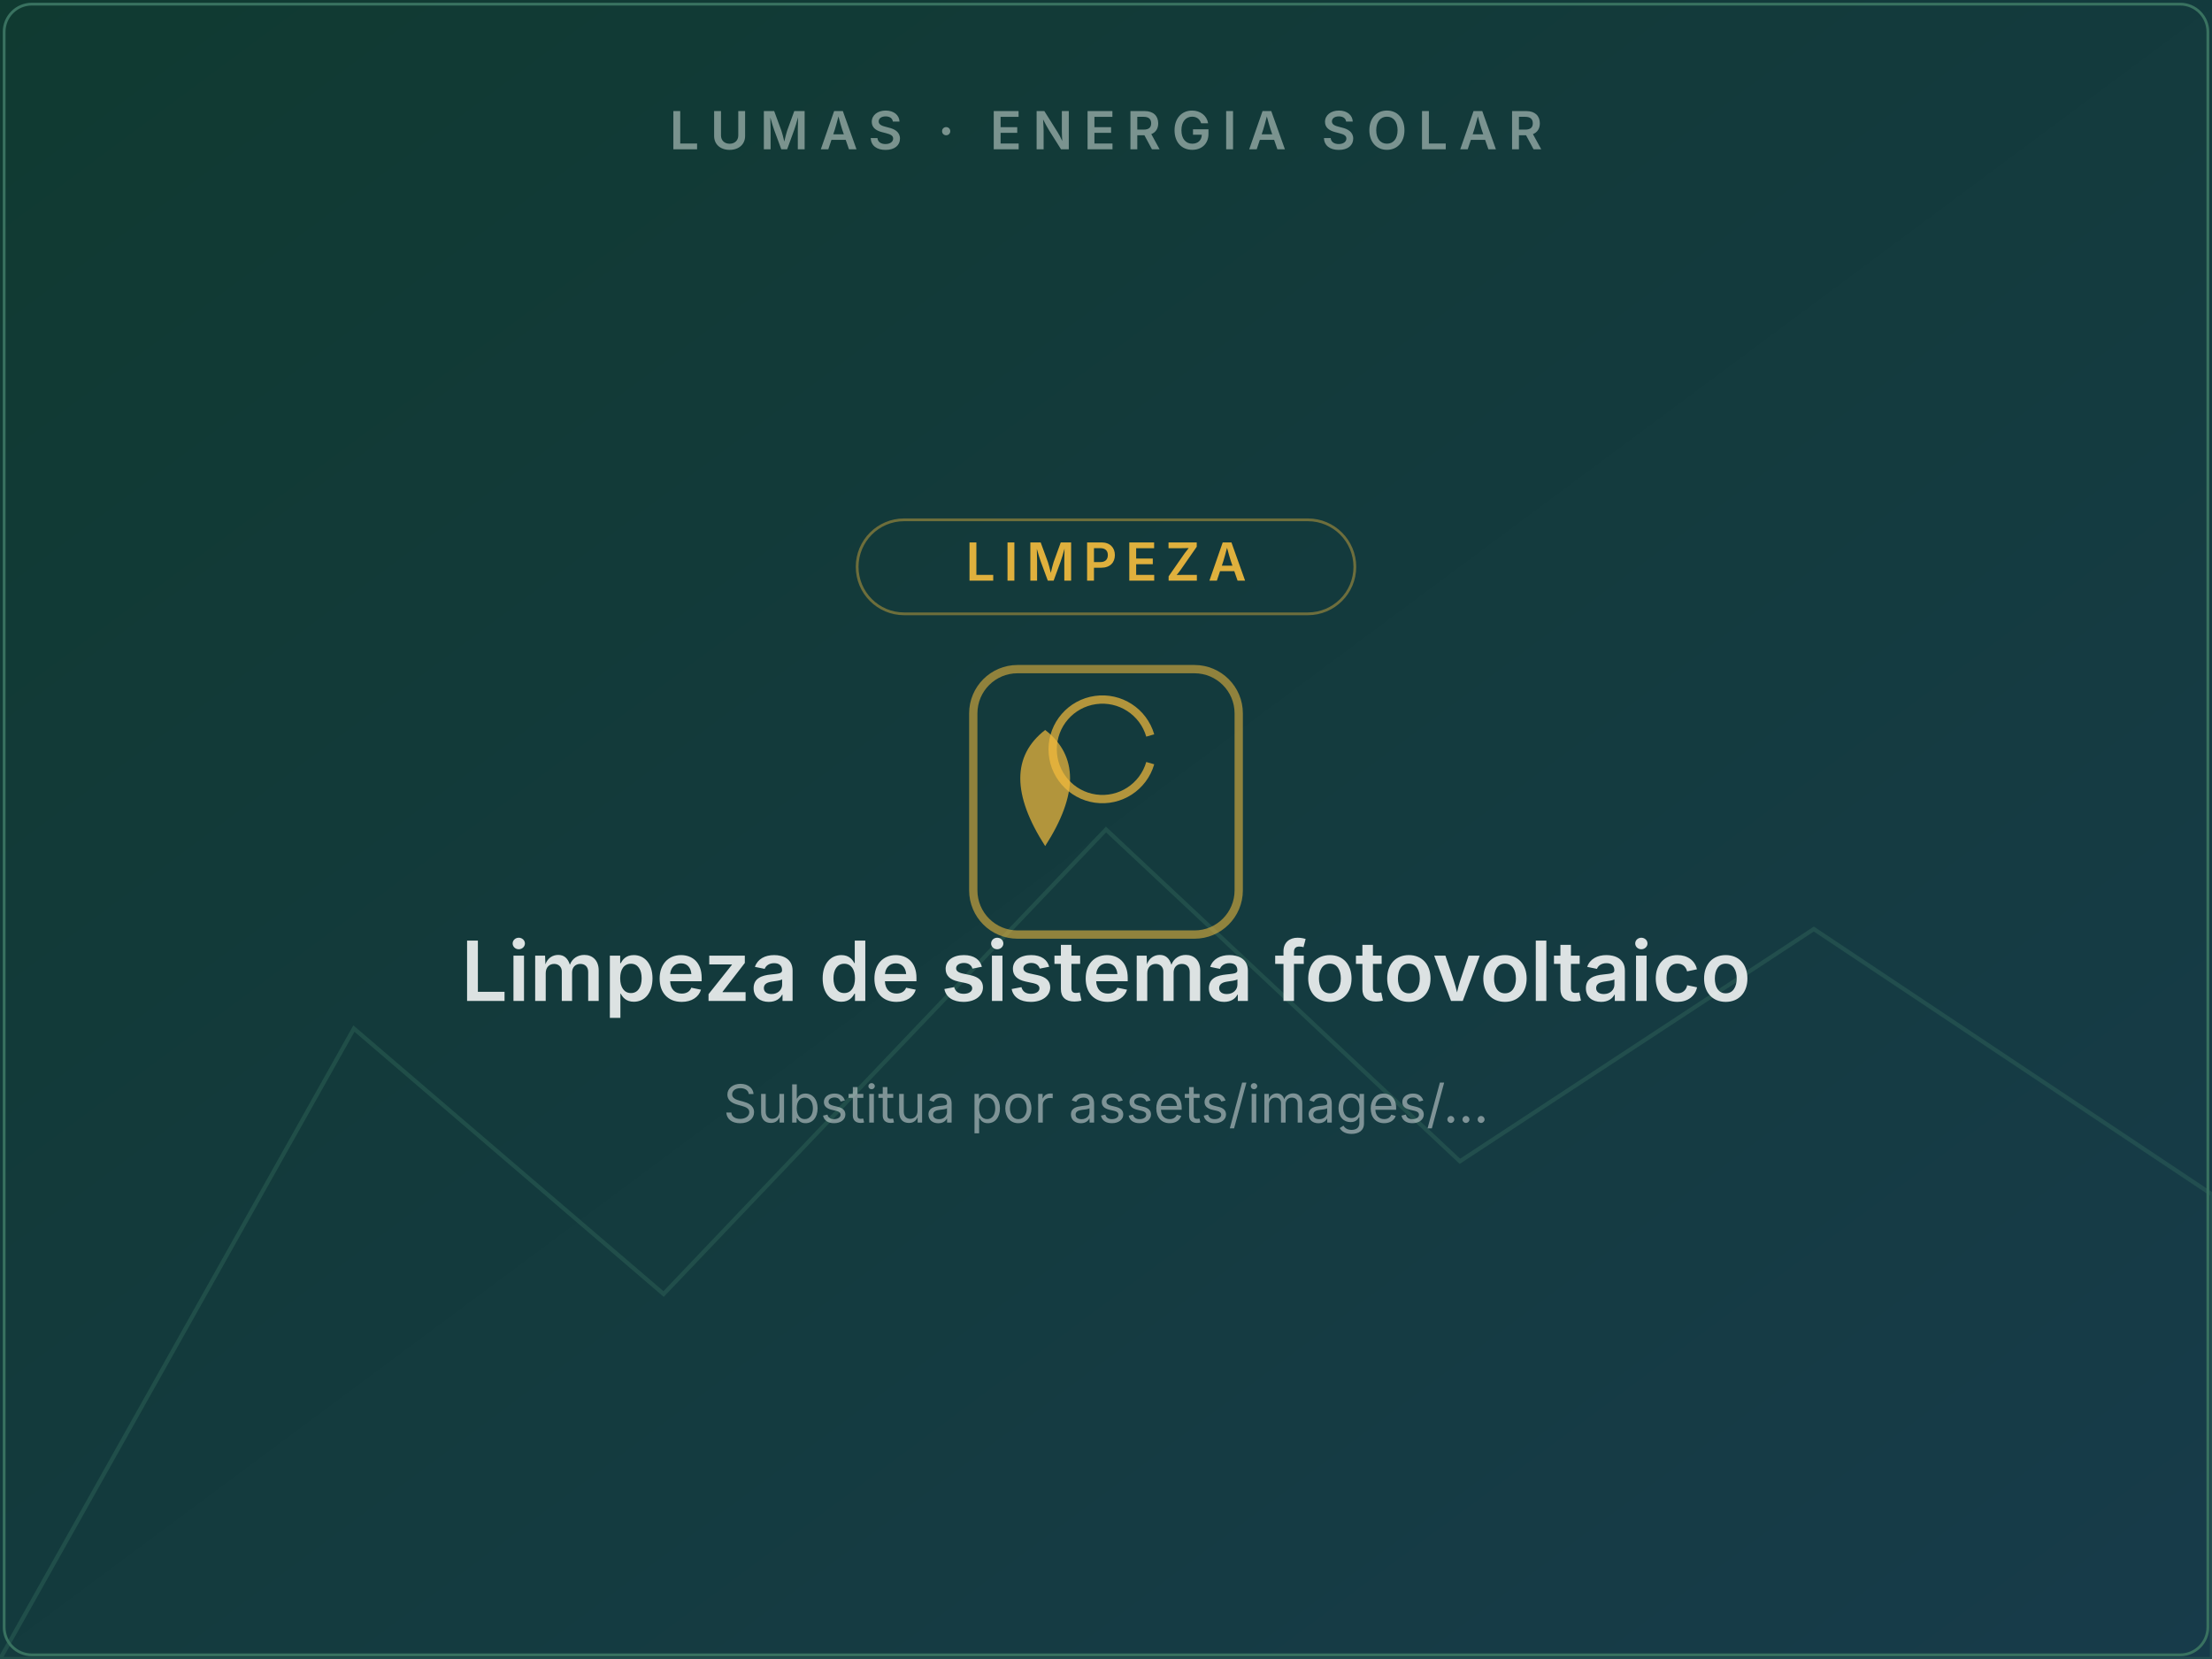
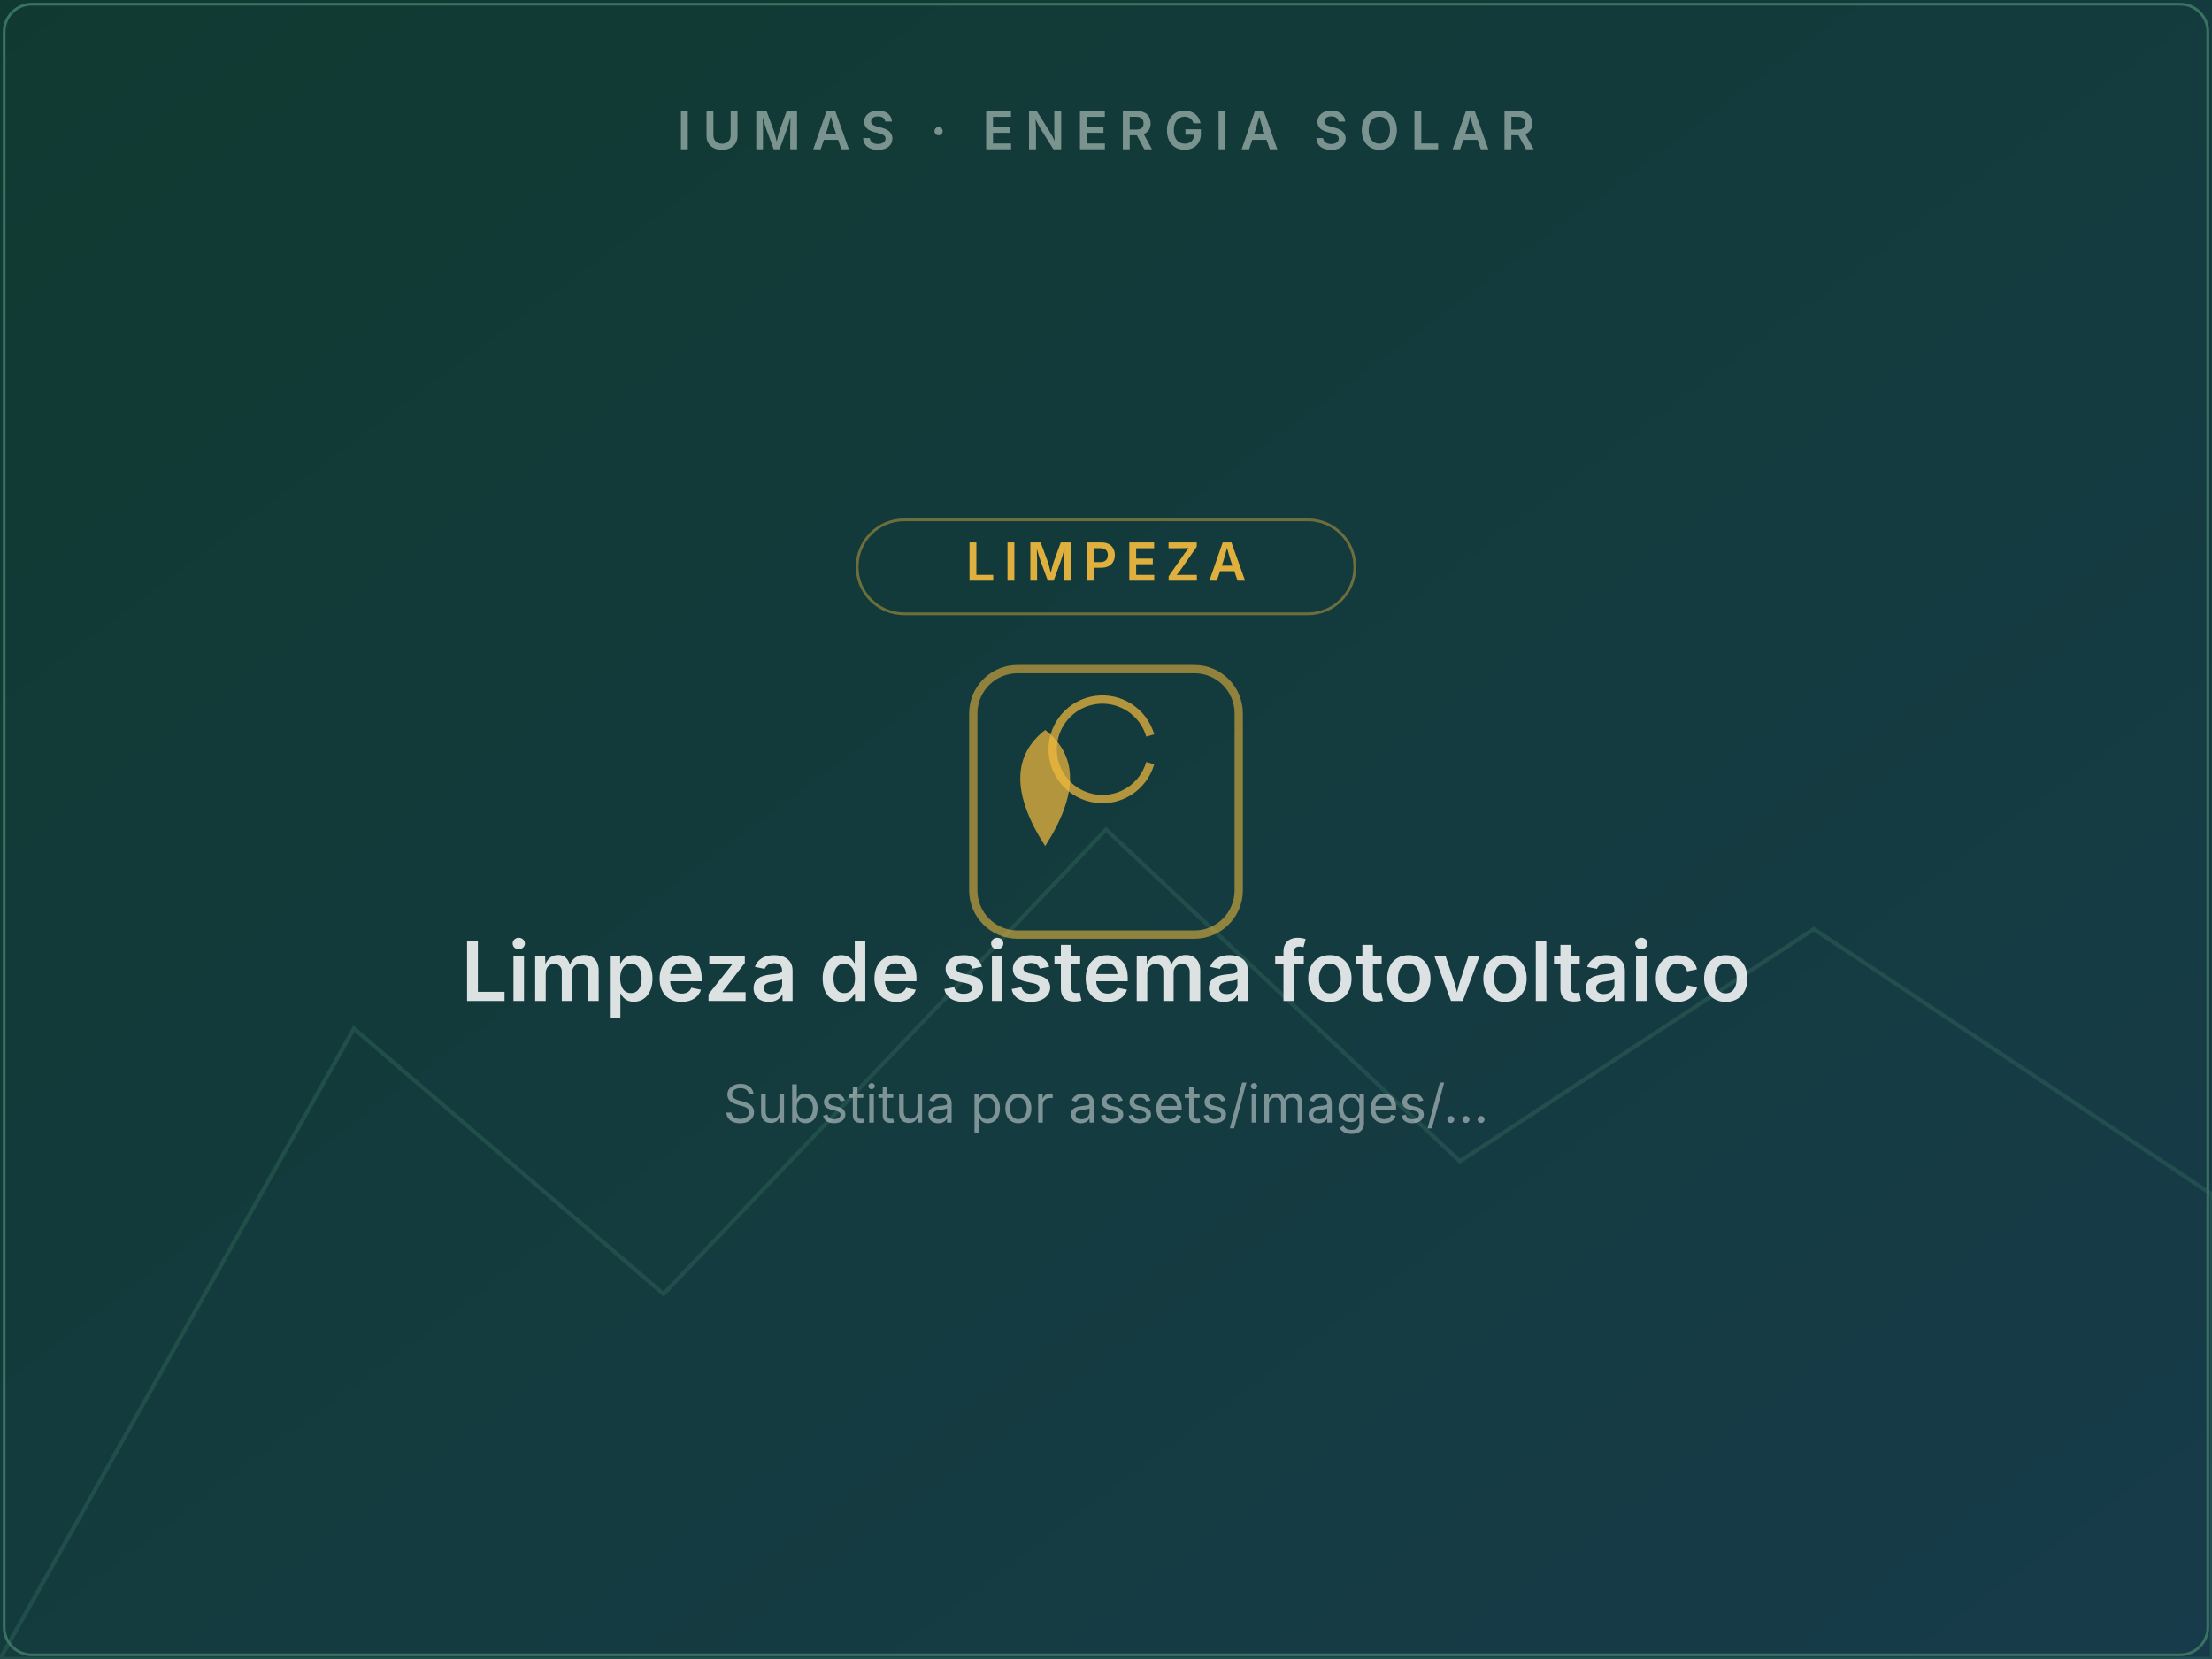
<svg xmlns="http://www.w3.org/2000/svg" width="800" height="600" viewBox="0 0 800 600" role="img" aria-label="Limpeza de sistema fotovoltaico">
  <defs>
    <linearGradient id="g800" x1="0" y1="0" x2="1" y2="1">
      <stop offset="0" stop-color="#103a31" />
      <stop offset="1" stop-color="#173b4a" />
    </linearGradient>
    <linearGradient id="gg800" x1="0" y1="0" x2="0" y2="1">
      <stop offset="0" stop-color="#f5bd3d" stop-opacity="0.14" />
      <stop offset="1" stop-color="#f5bd3d" stop-opacity="0.03" />
    </linearGradient>
  </defs>
  <rect width="800" height="600" fill="url(#g800)" />
  <g opacity="0.35">
    <path d="M0 600 L128.0 372.0 L240.0 468.0 L400.0 300.0 L528.0 420.0 L656.0 336 L800 432.0 V600 Z" fill="none" stroke="#397260" stroke-width="1.5" />
  </g>
-   <text x="400.0" y="54" text-anchor="middle" font-family="Inter, Arial, sans-serif" font-size="19.0" letter-spacing="4" fill="#e3ede7" fill-opacity="0.5" font-weight="600">LUMAS · ENERGIA SOLAR</text>
+   <text x="400.0" y="54" text-anchor="middle" font-family="Inter, Arial, sans-serif" font-size="19.0" letter-spacing="4" fill="#e3ede7" fill-opacity="0.5" font-weight="600">IUMAS · ENERGIA SOLAR</text>
  <rect x="1.5" y="1.5" width="797" height="597" rx="10" fill="none" stroke="#397260" />
  <rect x="310.0" y="188.0" width="180" height="34" rx="17" fill="none" stroke="#f5bd3d" stroke-opacity="0.4" />
  <text x="400.0" y="210.0" text-anchor="middle" font-family="Inter, Arial, sans-serif" font-size="19.0" letter-spacing="3" fill="#f5bd3d" fill-opacity="0.9" font-weight="600">LIMPEZA</text>
  <rect x="352.0" y="242.0" width="96" height="96" rx="16" fill="none" stroke="#f5bd3d" stroke-opacity="0.55" stroke-width="3" />
  <path d="M378.0 306.0 q-18 -28 0 -42 q18 14 0 42 z" fill="#f5bd3d" fill-opacity="0.7" />
  <path d="M416.0 266.0 a18 18 0 1 0 0 10" fill="none" stroke="#f5bd3d" stroke-opacity="0.7" stroke-width="3" />
  <text x="400.0" y="362.0" text-anchor="middle" font-family="Inter, Arial, sans-serif" font-size="30.0" fill="#ffffff" fill-opacity="0.85" font-weight="600">Limpeza de sistema fotovoltaico</text>
  <text x="400.0" y="406.0" text-anchor="middle" font-family="Inter, Arial, sans-serif" font-size="19.0" fill="#ffffff" fill-opacity="0.45">Substitua por assets/images/…</text>
</svg>
